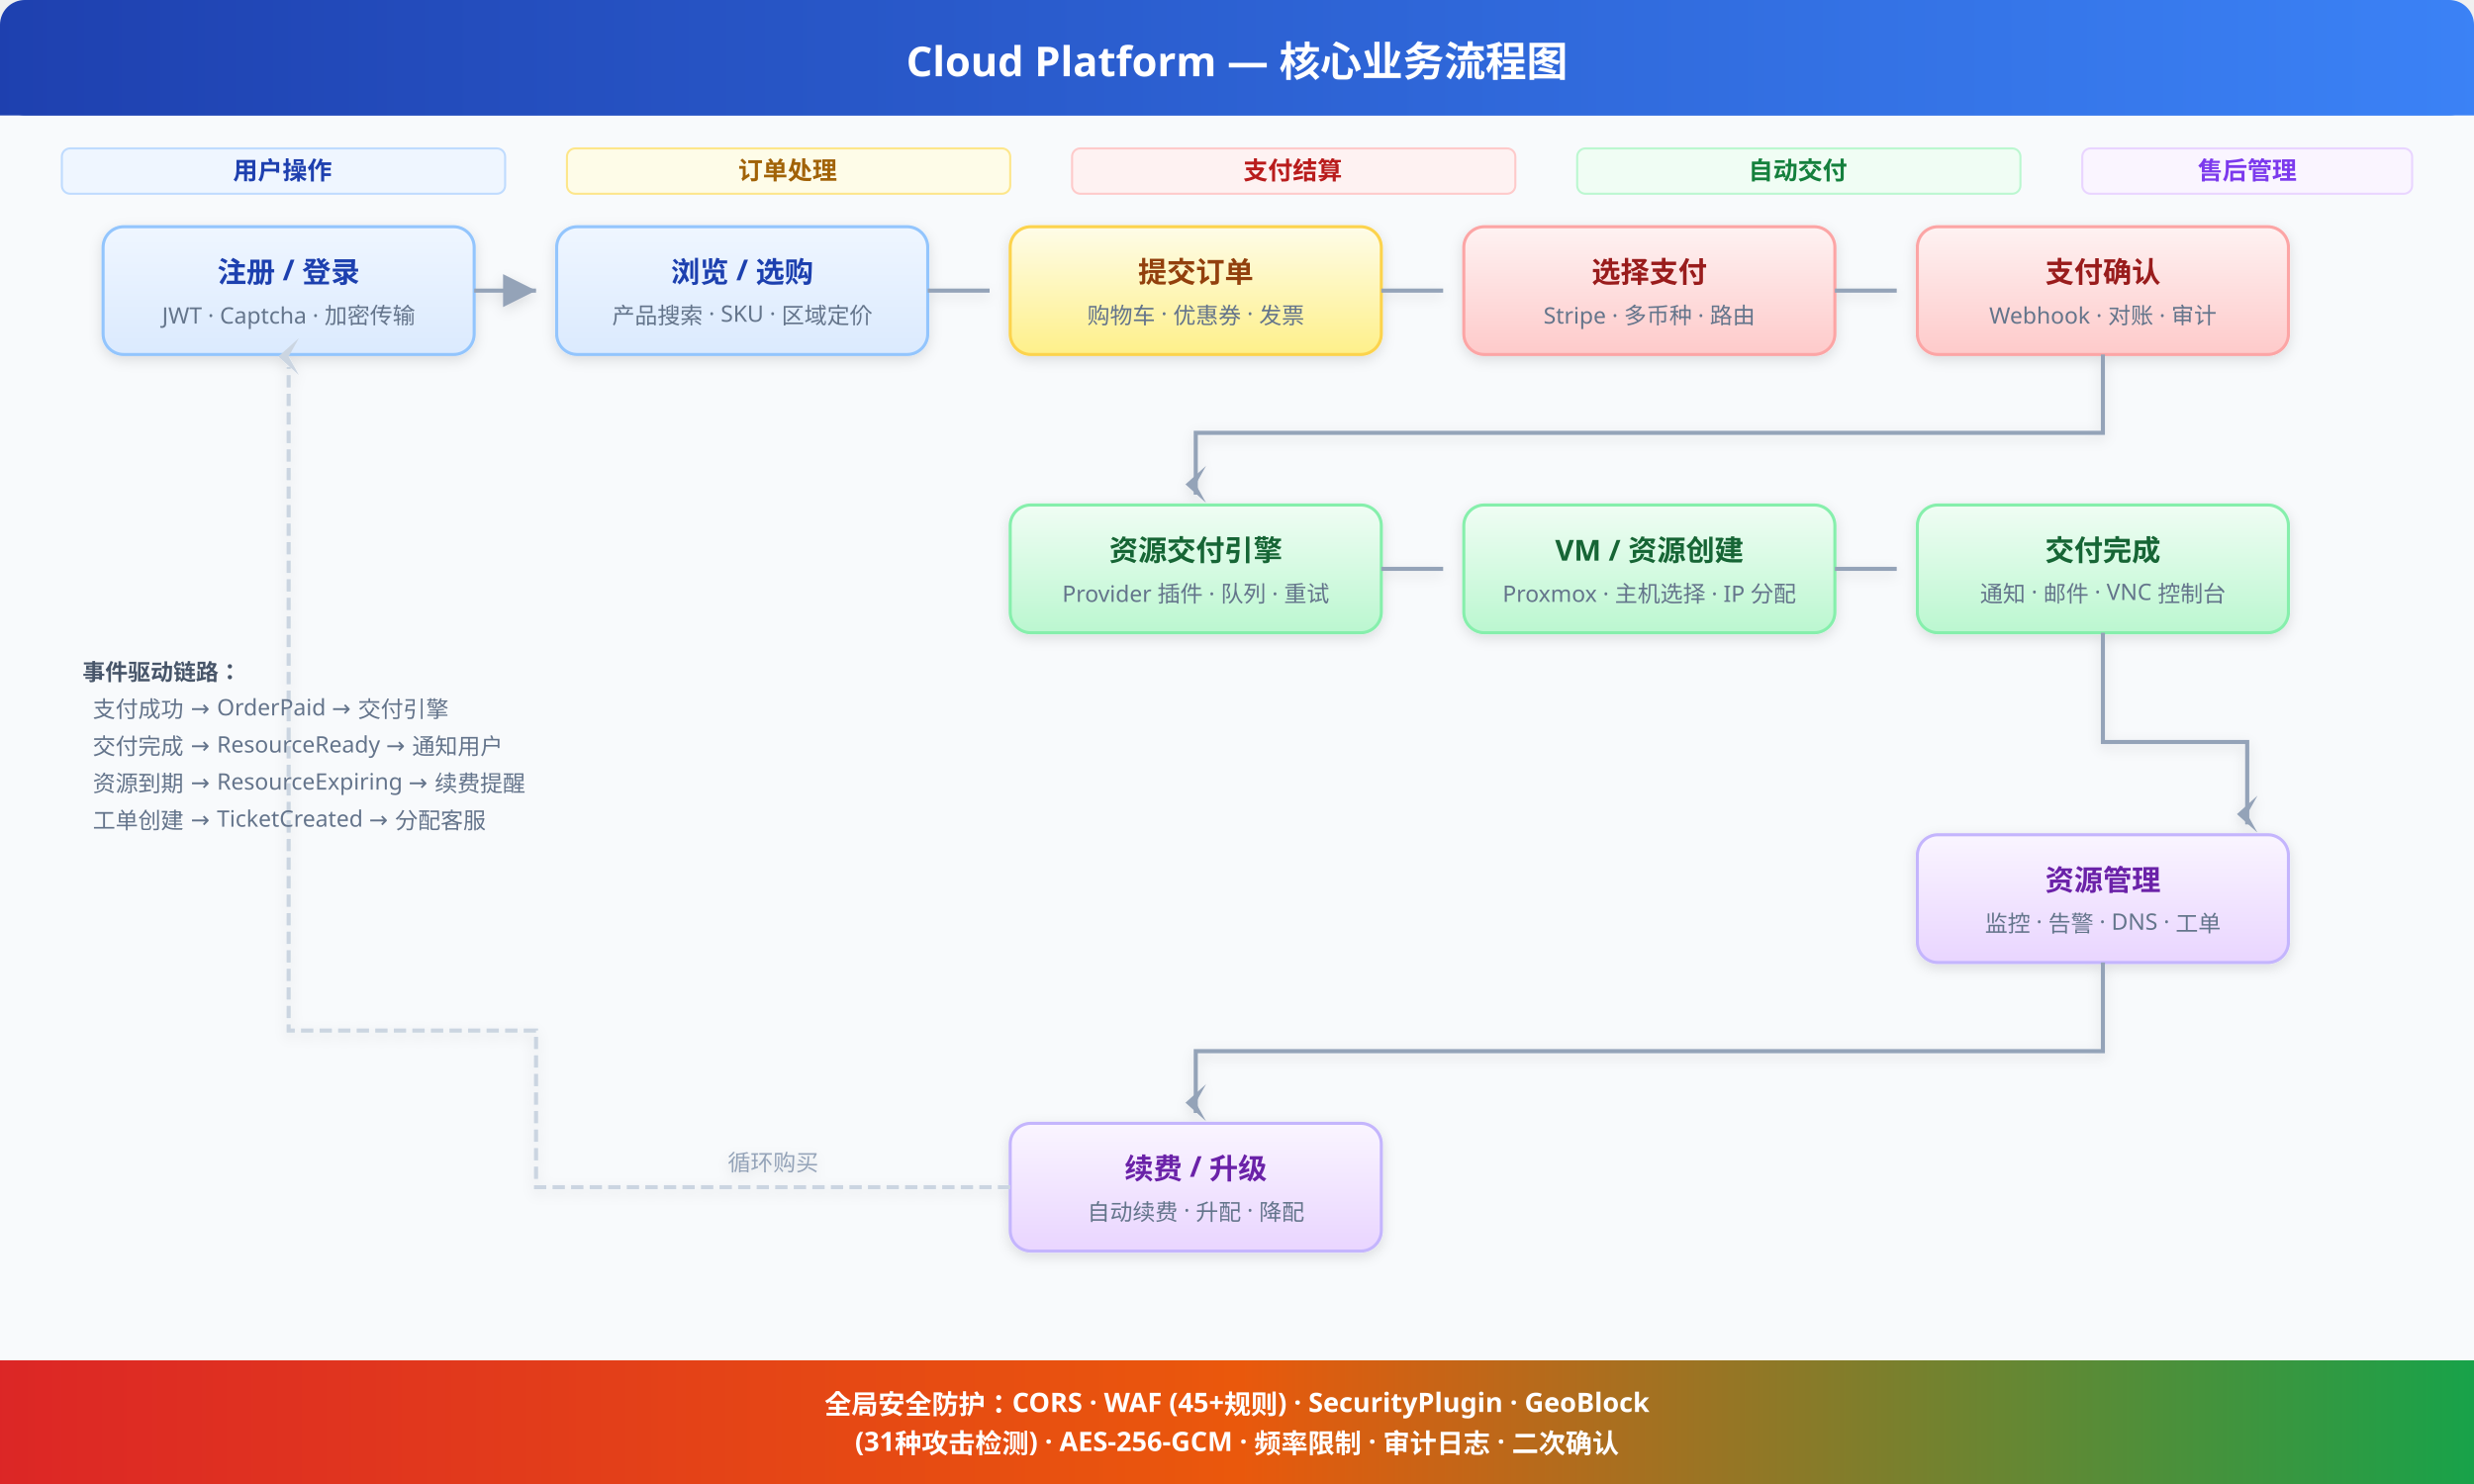
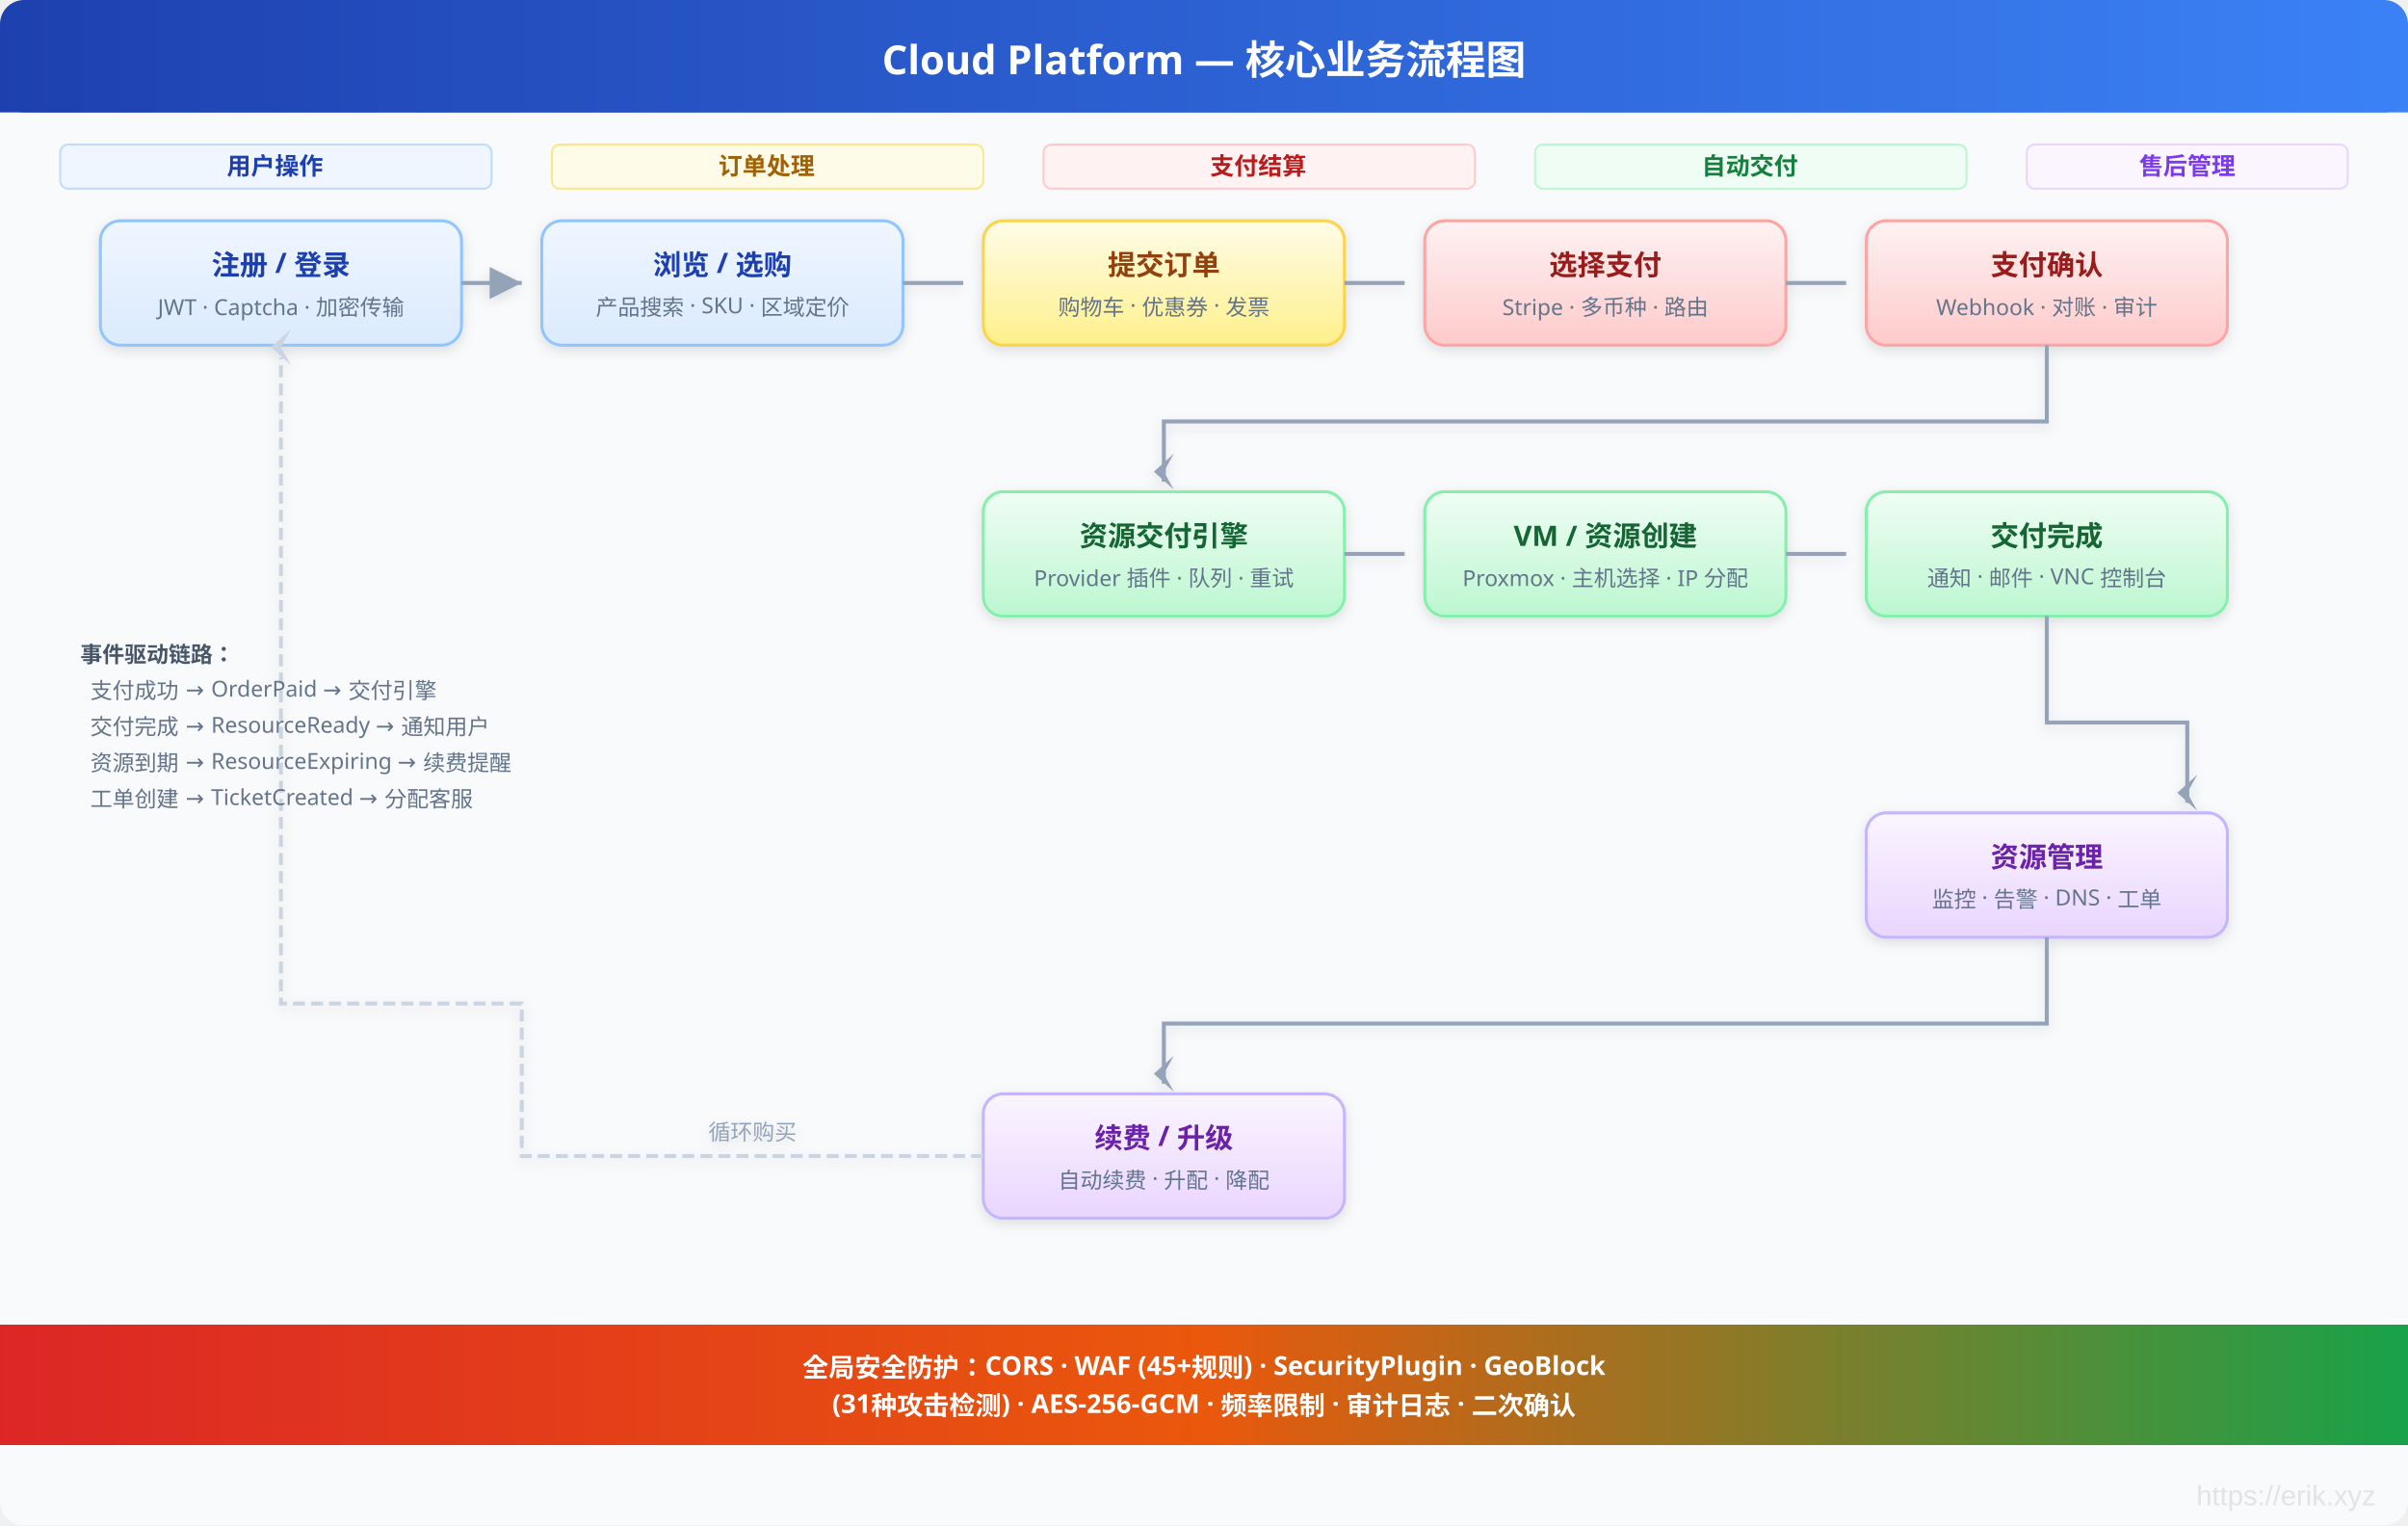
- <svg xmlns="http://www.w3.org/2000/svg" viewBox="0 0 1200 720" font-family="'Microsoft YaHei','PingFang SC','Noto Sans SC',sans-serif">
+ <svg xmlns="http://www.w3.org/2000/svg" viewBox="0 0 1200 760" font-family="'Microsoft YaHei','PingFang SC','Noto Sans SC',sans-serif">
  <defs>
    <linearGradient id="hdr" x1="0" y1="0" x2="1" y2="0">
      <stop offset="0%" stop-color="#1e40af" />
      <stop offset="100%" stop-color="#3b82f6" />
    </linearGradient>
    <linearGradient id="userGrad" x1="0" y1="0" x2="0" y2="1">
      <stop offset="0%" stop-color="#eff6ff" />
      <stop offset="100%" stop-color="#dbeafe" />
    </linearGradient>
    <linearGradient id="orderGrad" x1="0" y1="0" x2="0" y2="1">
      <stop offset="0%" stop-color="#fefce8" />
      <stop offset="100%" stop-color="#fef08a" />
    </linearGradient>
    <linearGradient id="payGrad" x1="0" y1="0" x2="0" y2="1">
      <stop offset="0%" stop-color="#fef2f2" />
      <stop offset="100%" stop-color="#fecaca" />
    </linearGradient>
    <linearGradient id="provGrad" x1="0" y1="0" x2="0" y2="1">
      <stop offset="0%" stop-color="#f0fdf4" />
      <stop offset="100%" stop-color="#bbf7d0" />
    </linearGradient>
    <linearGradient id="mgmtGrad" x1="0" y1="0" x2="0" y2="1">
      <stop offset="0%" stop-color="#faf5ff" />
      <stop offset="100%" stop-color="#e9d5ff" />
    </linearGradient>
    <linearGradient id="secBar" x1="0" y1="0" x2="1" y2="0">
      <stop offset="0%" stop-color="#dc2626" />
      <stop offset="50%" stop-color="#ea580c" />
      <stop offset="100%" stop-color="#16a34a" />
    </linearGradient>
    <filter id="sh">
      <feDropShadow dx="0" dy="2" stdDeviation="3" flood-opacity="0.12" />
    </filter>
    <marker id="arr" markerWidth="8" markerHeight="8" refX="8" refY="4" orient="auto">
      <path d="M0,0 L8,4 L0,8 Z" fill="#94a3b8" />
    </marker>
    <marker id="arrDash" markerWidth="8" markerHeight="8" refX="8" refY="4" orient="auto">
      <path d="M0,0 L8,4 L0,8 Z" fill="#cbd5e1" />
    </marker>
  </defs>
-   <rect width="1200" height="720" fill="#f8fafc" rx="12" />
+   <rect width="1200" height="760" fill="#f8fafc" rx="12" />
  <rect x="0" y="0" width="1200" height="56" fill="url(#hdr)" rx="12" />
  <rect x="0" y="12" width="1200" height="44" fill="url(#hdr)" />
  <text x="600" y="37" text-anchor="middle" fill="#fff" font-size="20" font-weight="bold">Cloud Platform — 核心业务流程图</text>
  <g font-size="12" text-anchor="middle">
    <rect x="30" y="72" width="215" height="22" rx="4" fill="#eff6ff" stroke="#bfdbfe" />
    <text x="137" y="87" fill="#1e40af" font-weight="bold">用户操作</text>
    <rect x="275" y="72" width="215" height="22" rx="4" fill="#fefce8" stroke="#fde68a" />
    <text x="382" y="87" fill="#a16207" font-weight="bold">订单处理</text>
    <rect x="520" y="72" width="215" height="22" rx="4" fill="#fef2f2" stroke="#fecaca" />
    <text x="627" y="87" fill="#b91c1c" font-weight="bold">支付结算</text>
    <rect x="765" y="72" width="215" height="22" rx="4" fill="#f0fdf4" stroke="#bbf7d0" />
    <text x="872" y="87" fill="#15803d" font-weight="bold">自动交付</text>
    <rect x="1010" y="72" width="160" height="22" rx="4" fill="#faf5ff" stroke="#e9d5ff" />
    <text x="1090" y="87" fill="#7c3aed" font-weight="bold">售后管理</text>
  </g>
  <g filter="url(#sh)">
    <rect x="50" y="110" width="180" height="62" rx="10" fill="url(#userGrad)" stroke="#93c5fd" stroke-width="1.5" />
    <text x="140" y="137" text-anchor="middle" fill="#1e40af" font-size="14" font-weight="bold">注册 / 登录</text>
    <text x="140" y="157" text-anchor="middle" fill="#64748b" font-size="11">JWT · Captcha · 加密传输</text>
    <path d="M230,141 L260,141" stroke="#94a3b8" stroke-width="2" marker-end="url(#arr)" />
    <rect x="270" y="110" width="180" height="62" rx="10" fill="url(#userGrad)" stroke="#93c5fd" stroke-width="1.5" />
    <text x="360" y="137" text-anchor="middle" fill="#1e40af" font-size="14" font-weight="bold">浏览 / 选购</text>
    <text x="360" y="157" text-anchor="middle" fill="#64748b" font-size="11">产品搜索 · SKU · 区域定价</text>
    <path d="M450,141 L480,141" stroke="#94a3b8" stroke-width="2" />
    <rect x="490" y="110" width="180" height="62" rx="10" fill="url(#orderGrad)" stroke="#fcd34d" stroke-width="1.5" />
    <text x="580" y="137" text-anchor="middle" fill="#92400e" font-size="14" font-weight="bold">提交订单</text>
    <text x="580" y="157" text-anchor="middle" fill="#64748b" font-size="11">购物车 · 优惠券 · 发票</text>
    <path d="M670,141 L700,141" stroke="#94a3b8" stroke-width="2" />
    <rect x="710" y="110" width="180" height="62" rx="10" fill="url(#payGrad)" stroke="#fca5a5" stroke-width="1.5" />
    <text x="800" y="137" text-anchor="middle" fill="#991b1b" font-size="14" font-weight="bold">选择支付</text>
    <text x="800" y="157" text-anchor="middle" fill="#64748b" font-size="11">Stripe · 多币种 · 路由</text>
    <path d="M890,141 L920,141" stroke="#94a3b8" stroke-width="2" />
    <rect x="930" y="110" width="180" height="62" rx="10" fill="url(#payGrad)" stroke="#fca5a5" stroke-width="1.5" />
    <text x="1020" y="137" text-anchor="middle" fill="#991b1b" font-size="14" font-weight="bold">支付确认</text>
    <text x="1020" y="157" text-anchor="middle" fill="#64748b" font-size="11">Webhook · 对账 · 审计</text>
    <path d="M1020,172 L1020,210 L580,210 L580,240" stroke="#94a3b8" stroke-width="2" fill="none" />
    <polygon points="575,235 585,244 580,235 585,226" fill="#94a3b8" />
    <rect x="490" y="245" width="180" height="62" rx="10" fill="url(#provGrad)" stroke="#86efac" stroke-width="1.5" />
    <text x="580" y="272" text-anchor="middle" fill="#166534" font-size="14" font-weight="bold">资源交付引擎</text>
    <text x="580" y="292" text-anchor="middle" fill="#64748b" font-size="11">Provider 插件 · 队列 · 重试</text>
    <path d="M670,276 L700,276" stroke="#94a3b8" stroke-width="2" />
    <rect x="710" y="245" width="180" height="62" rx="10" fill="url(#provGrad)" stroke="#86efac" stroke-width="1.5" />
    <text x="800" y="272" text-anchor="middle" fill="#166534" font-size="14" font-weight="bold">VM / 资源创建</text>
    <text x="800" y="292" text-anchor="middle" fill="#64748b" font-size="11">Proxmox · 主机选择 · IP 分配</text>
    <path d="M890,276 L920,276" stroke="#94a3b8" stroke-width="2" />
    <rect x="930" y="245" width="180" height="62" rx="10" fill="url(#provGrad)" stroke="#86efac" stroke-width="1.5" />
    <text x="1020" y="272" text-anchor="middle" fill="#166534" font-size="14" font-weight="bold">交付完成</text>
    <text x="1020" y="292" text-anchor="middle" fill="#64748b" font-size="11">通知 · 邮件 · VNC 控制台</text>
    <path d="M1020,307 L1020,360 L1090,360 L1090,400" stroke="#94a3b8" stroke-width="2" fill="none" />
    <polygon points="1085,395 1095,404 1090,395 1095,386" fill="#94a3b8" />
    <rect x="930" y="405" width="180" height="62" rx="10" fill="url(#mgmtGrad)" stroke="#c4b5fd" stroke-width="1.5" />
    <text x="1020" y="432" text-anchor="middle" fill="#6b21a8" font-size="14" font-weight="bold">资源管理</text>
    <text x="1020" y="452" text-anchor="middle" fill="#64748b" font-size="11">监控 · 告警 · DNS · 工单</text>
    <path d="M1020,467 L1020,510 L580,510 L580,540" stroke="#94a3b8" stroke-width="2" fill="none" />
    <polygon points="575,535 585,544 580,535 585,526" fill="#94a3b8" />
    <rect x="490" y="545" width="180" height="62" rx="10" fill="url(#mgmtGrad)" stroke="#c4b5fd" stroke-width="1.5" />
    <text x="580" y="572" text-anchor="middle" fill="#6b21a8" font-size="14" font-weight="bold">续费 / 升级</text>
    <text x="580" y="592" text-anchor="middle" fill="#64748b" font-size="11">自动续费 · 升配 · 降配</text>
    <path d="M490,576 L260,576 L260,500 L140,500 L140,178" stroke="#cbd5e1" stroke-width="2" stroke-dasharray="6,3" fill="none" />
    <polygon points="135,173 145,182 140,173 145,164" fill="#cbd5e1" />
    <text x="375" y="568" text-anchor="middle" fill="#94a3b8" font-size="11">循环购买</text>
  </g>
  <g font-size="11" fill="#64748b">
    <text x="40" y="330" font-weight="bold" fill="#475569">事件驱动链路：</text>
    <text x="45" y="348">支付成功 → OrderPaid → 交付引擎</text>
    <text x="45" y="366">交付完成 → ResourceReady → 通知用户</text>
    <text x="45" y="384">资源到期 → ResourceExpiring → 续费提醒</text>
    <text x="45" y="402">工单创建 → TicketCreated → 分配客服</text>
  </g>
  <g>
    <rect x="0" y="660" width="1200" height="60" fill="url(#secBar)" />
    <text x="600" y="686" text-anchor="middle" fill="#fff" font-size="13" font-weight="bold">全局安全防护：CORS · WAF (45+规则) · SecurityPlugin · GeoBlock</text>
    <text x="600" y="704" text-anchor="middle" fill="#fff" font-size="13" font-weight="bold">(31种攻击检测) · AES-256-GCM · 频率限制 · 审计日志 · 二次确认</text>
  </g>
+   <g opacity="0.5">
+     <text x="1184" y="750" text-anchor="end" font-family="Arial, sans-serif" font-size="14" fill="rgba(0,0,0,0.18)">https://erik.xyz</text>
+   </g>
</svg>
